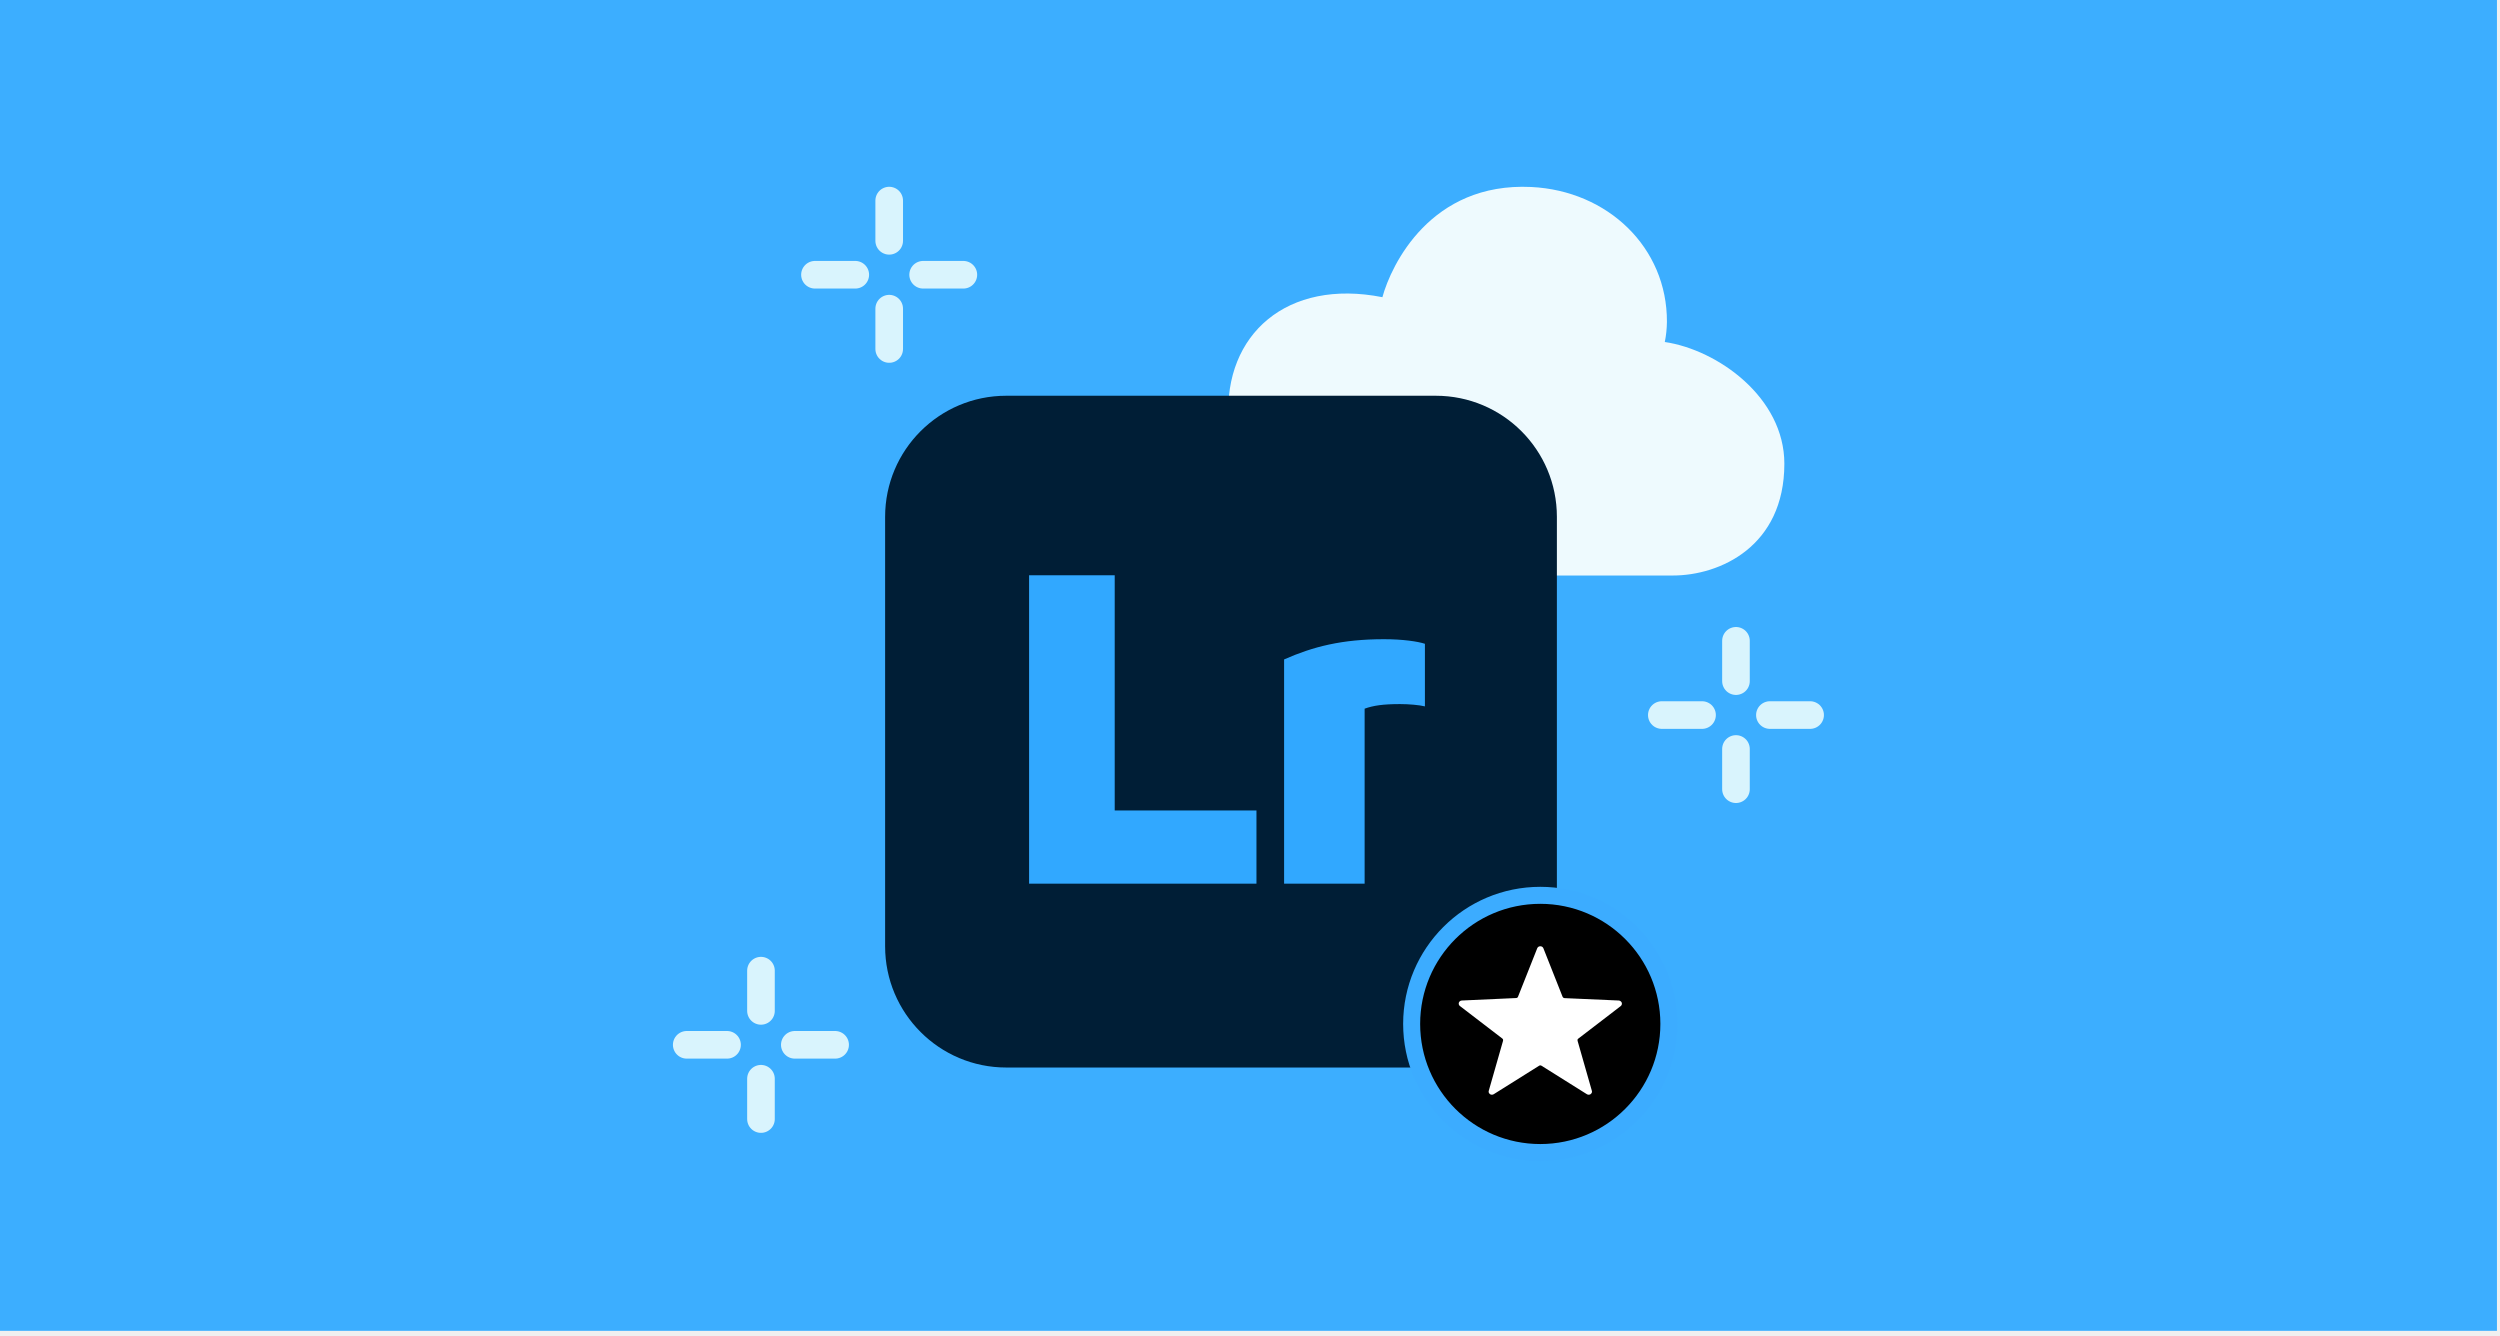
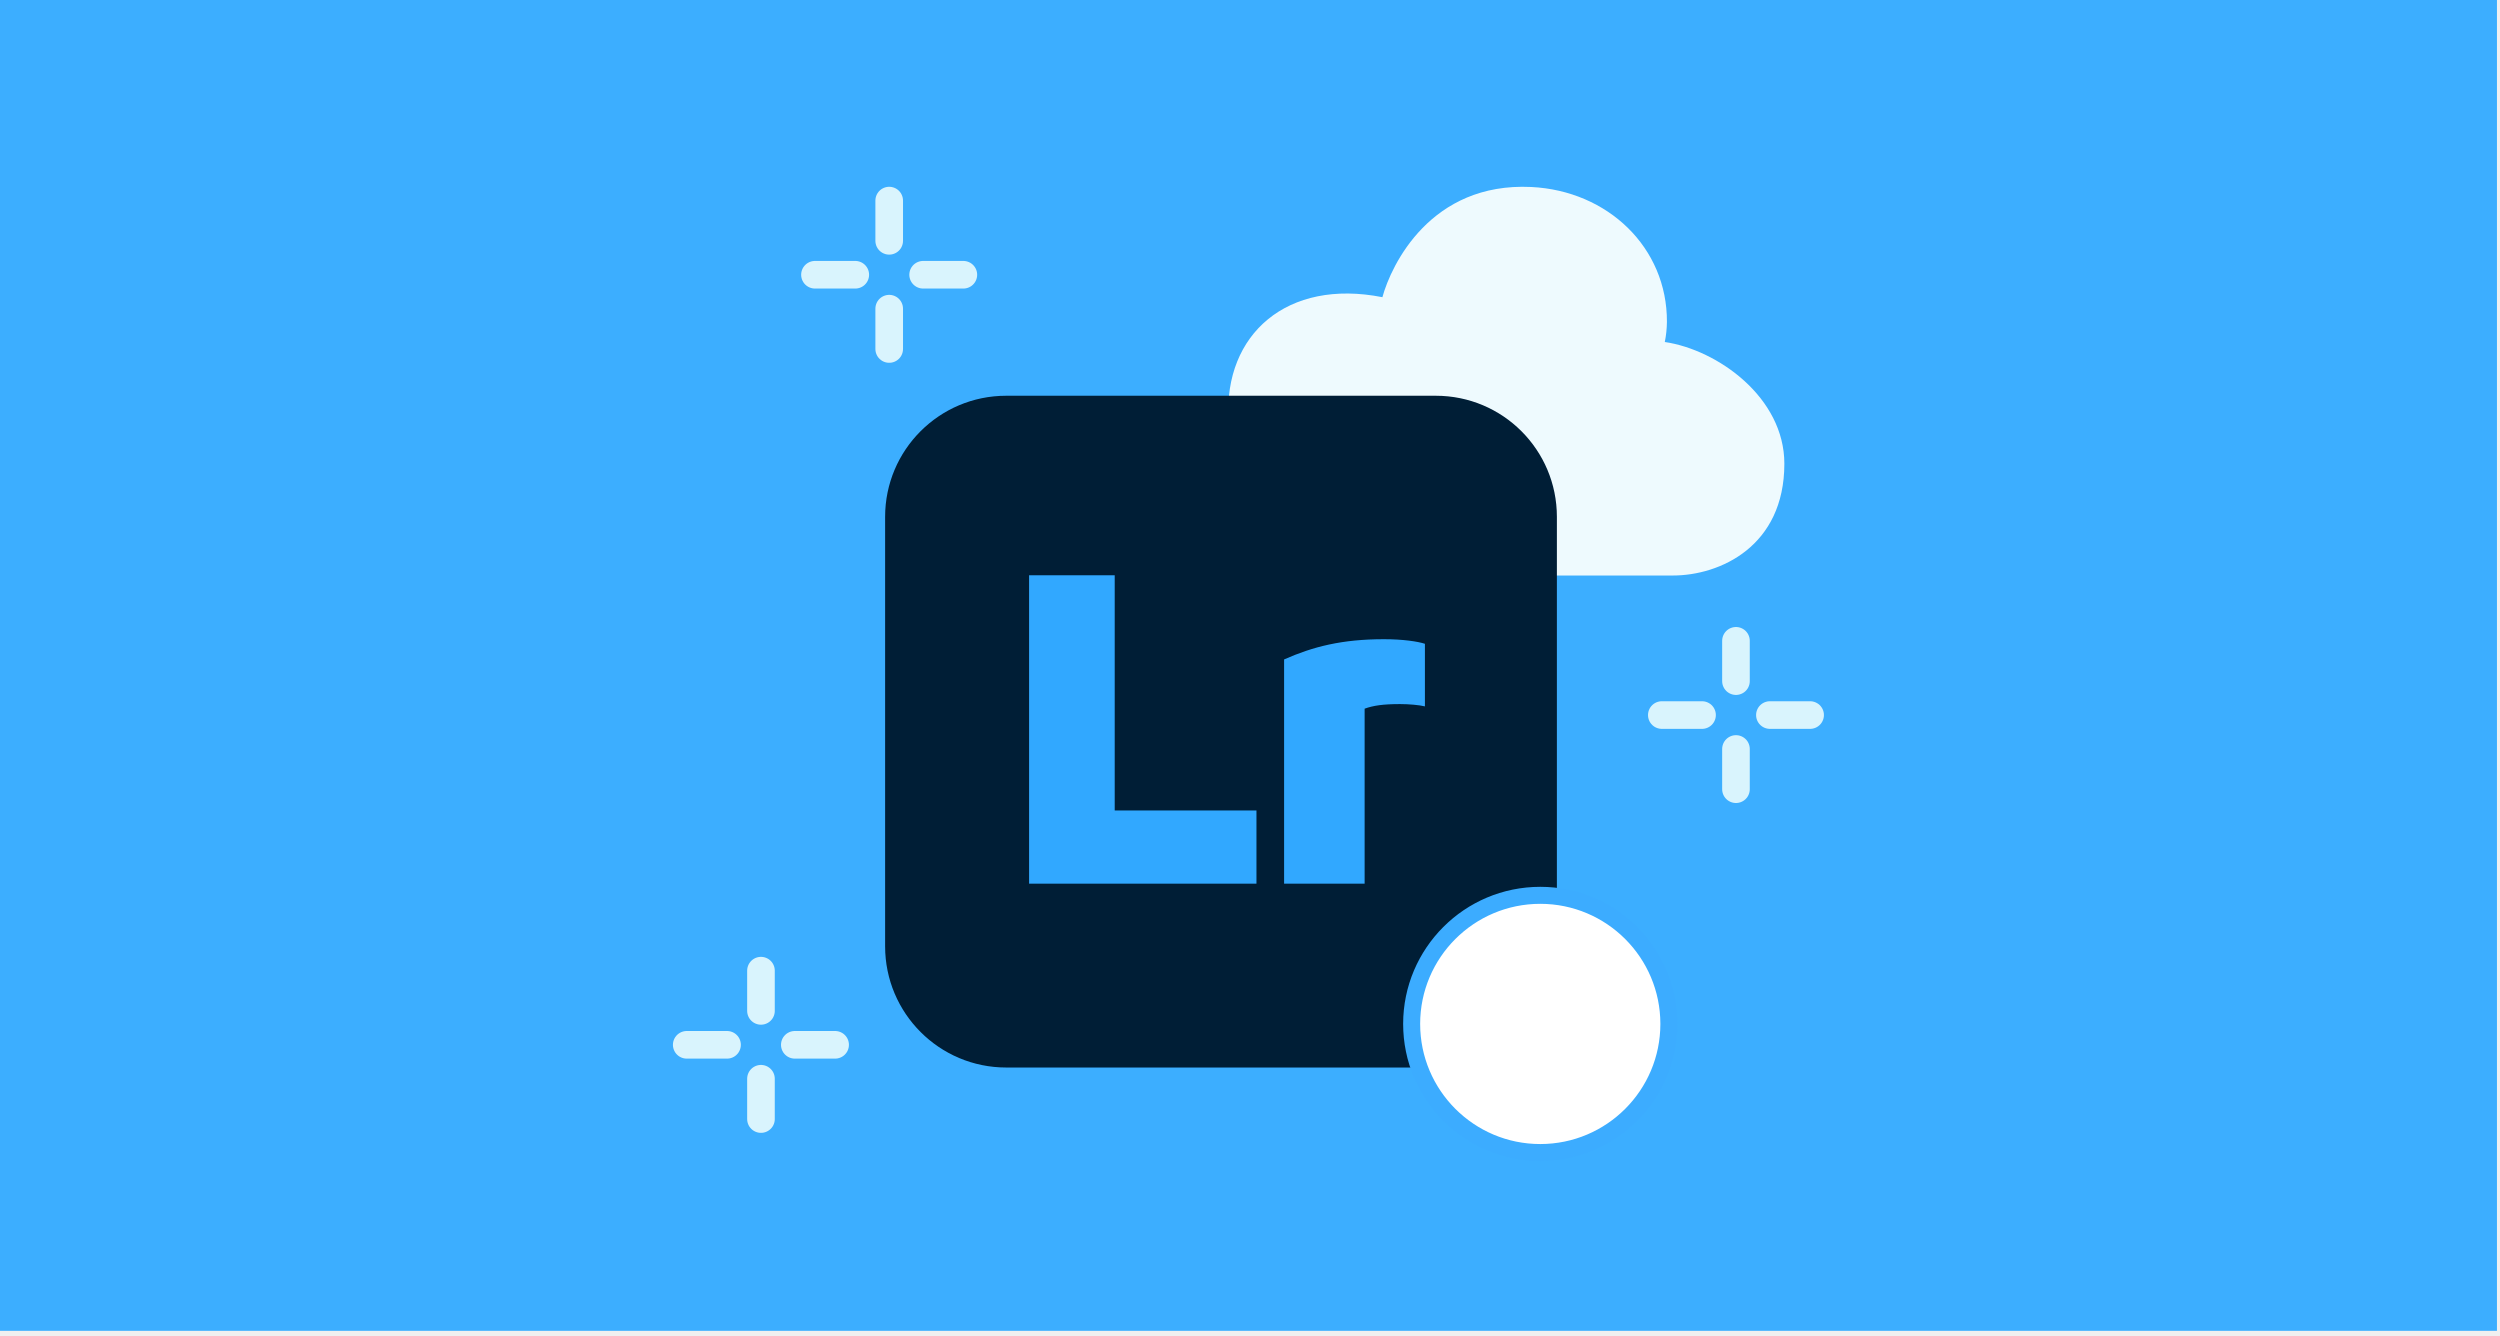
<svg xmlns="http://www.w3.org/2000/svg" viewBox="0 0 294.0 157.0" width="294" height="157">
  <defs>
    <clipPath id="clip_1">
      <path d="M104.09,46.54h79v79h-79z" />
    </clipPath>
  </defs>
  <path d="M293.64,0H0V156.5H293.64V0Z" fill="#31a8ff" />
  <path d="M293.64,0H0V156.5H293.64V0Z" fill="#5cc0ff" fill-opacity="0.250" />
  <path d="M195.78,40.22C195.94,39.44 196.02,38.65 196.03,37.85C196.07,29.13 189.1,22.43 180.07,21.99C168.25,21.42 163.61,31.14 162.57,34.95C151.37,32.73 143.93,39.31 144.47,49.27C144.99,49.24 145.51,49.19 146.05,49.19C158.35,49.19 164.86,58.17 165.59,67.68H196.73C202.25,67.68 209.84,64.27 209.84,54.53C209.84,46.74 202,41.14 195.78,40.22Z" fill="#eefafe" />
  <g clip-path="url(#clip_1)">
    <path d="M168.85,46.54H118.33C110.47,46.54 104.09,52.91 104.09,60.78V111.29C104.09,119.16 110.47,125.54 118.33,125.54H168.85C176.72,125.54 183.09,119.16 183.09,111.29V60.78C183.09,52.91 176.72,46.54 168.85,46.54Z" fill="#001e36" />
    <path d="M121.02,67.65H131.09V95.31H147.76V103.92H121.02V67.65ZM162.76,75.17C164.98,75.17 166.76,75.44 167.57,75.71V83.07C166.92,82.91 165.68,82.8 164.65,82.8C162.65,82.8 161.51,82.97 160.48,83.34V103.92H151.01V77.55C154.42,76.04 157.83,75.17 162.76,75.17Z" fill="#31a8ff" />
  </g>
  <path d="M204.15,75.36V80.1" fill="none" stroke="#d9f4fd" stroke-width="3.248" stroke-linecap="round" stroke-linejoin="round" />
  <path d="M204.15,88.08V92.81" fill="none" stroke="#d9f4fd" stroke-width="3.248" stroke-linecap="round" stroke-linejoin="round" />
  <path d="M195.43,84.09H200.16" fill="none" stroke="#d9f4fd" stroke-width="3.248" stroke-linecap="round" stroke-linejoin="round" />
  <path d="M208.14,84.09H212.87" fill="none" stroke="#d9f4fd" stroke-width="3.248" stroke-linecap="round" stroke-linejoin="round" />
  <path d="M89.49,114.15V118.88" fill="none" stroke="#d9f4fd" stroke-width="3.248" stroke-linecap="round" stroke-linejoin="round" />
  <path d="M89.49,126.86V131.6" fill="none" stroke="#d9f4fd" stroke-width="3.248" stroke-linecap="round" stroke-linejoin="round" />
  <path d="M80.76,122.87H85.5" fill="none" stroke="#d9f4fd" stroke-width="3.248" stroke-linecap="round" stroke-linejoin="round" />
  <path d="M93.47,122.87H98.21" fill="none" stroke="#d9f4fd" stroke-width="3.248" stroke-linecap="round" stroke-linejoin="round" />
  <path d="M104.57,23.59V28.32" fill="none" stroke="#d9f4fd" stroke-width="3.248" stroke-linecap="round" stroke-linejoin="round" />
  <path d="M104.57,36.3V41.04" fill="none" stroke="#d9f4fd" stroke-width="3.248" stroke-linecap="round" stroke-linejoin="round" />
  <path d="M95.84,32.31H100.58" fill="none" stroke="#d9f4fd" stroke-width="3.248" stroke-linecap="round" stroke-linejoin="round" />
  <path d="M108.56,32.31H113.29" fill="none" stroke="#d9f4fd" stroke-width="3.248" stroke-linecap="round" stroke-linejoin="round" />
-   <path d="M181.14,105.29L181.14,105.29A15.13,15.13 0,0 1,196.26 120.41L196.26,120.41A15.13,15.13 0,0 1,181.14 135.54L181.14,135.54A15.13,15.13 0,0 1,166.01 120.41L166.01,120.41A15.13,15.13 0,0 1,181.14 105.29z" fill="res/VIJ.xml" />
+   <path d="M181.14,105.29L181.14,105.29A15.13,15.13 0,0 1,196.26 120.41L196.26,120.41A15.13,15.13 0,0 1,181.14 135.54L181.14,135.54A15.13,15.13 0,0 1,166.01 120.41L166.01,120.41A15.13,15.13 0,0 1,181.14 105.29z" fill="#ffffff" />
  <path d="M181.14,105.29L181.14,105.29A15.13,15.13 0,0 1,196.26 120.41L196.26,120.41A15.13,15.13 0,0 1,181.14 135.54L181.14,135.54A15.13,15.13 0,0 1,166.01 120.41L166.01,120.41A15.13,15.13 0,0 1,181.14 105.29z" fill="none" stroke="#3cacff" stroke-width="2.0" />
  <path d="M181.5,111.51L183.76,117.22C183.78,117.26 183.81,117.3 183.85,117.33C183.89,117.36 183.94,117.37 183.99,117.38L190.37,117.66C190.45,117.67 190.52,117.69 190.58,117.74C190.65,117.78 190.69,117.85 190.72,117.92C190.74,117.99 190.74,118.06 190.72,118.14C190.7,118.21 190.65,118.27 190.59,118.32L185.61,122.14C185.57,122.16 185.54,122.21 185.52,122.25C185.51,122.3 185.51,122.34 185.52,122.39L187.2,128.27C187.23,128.34 187.22,128.42 187.2,128.49C187.17,128.56 187.12,128.62 187.06,128.67C187,128.71 186.92,128.74 186.84,128.74C186.76,128.74 186.69,128.72 186.62,128.68L181.28,125.33C181.24,125.3 181.19,125.29 181.14,125.29C181.09,125.29 181.04,125.3 181,125.33L175.66,128.68C175.59,128.72 175.52,128.74 175.44,128.74C175.36,128.74 175.28,128.71 175.22,128.67C175.16,128.62 175.11,128.56 175.08,128.49C175.06,128.42 175.05,128.34 175.08,128.27L176.76,122.39C176.77,122.34 176.77,122.29 176.76,122.25C176.74,122.2 176.71,122.16 176.67,122.13L171.69,118.31C171.63,118.27 171.58,118.2 171.56,118.13C171.54,118.06 171.54,117.98 171.56,117.91C171.59,117.84 171.63,117.78 171.7,117.73C171.76,117.69 171.83,117.66 171.91,117.66L178.29,117.37C178.34,117.37 178.39,117.35 178.43,117.33C178.47,117.3 178.5,117.26 178.52,117.21L180.78,111.51C180.81,111.44 180.86,111.38 180.92,111.34C180.99,111.3 181.06,111.28 181.14,111.28C181.22,111.28 181.29,111.3 181.36,111.34C181.42,111.38 181.47,111.44 181.5,111.51Z" fill="#ffffff" fill-rule="evenodd" />
</svg>
